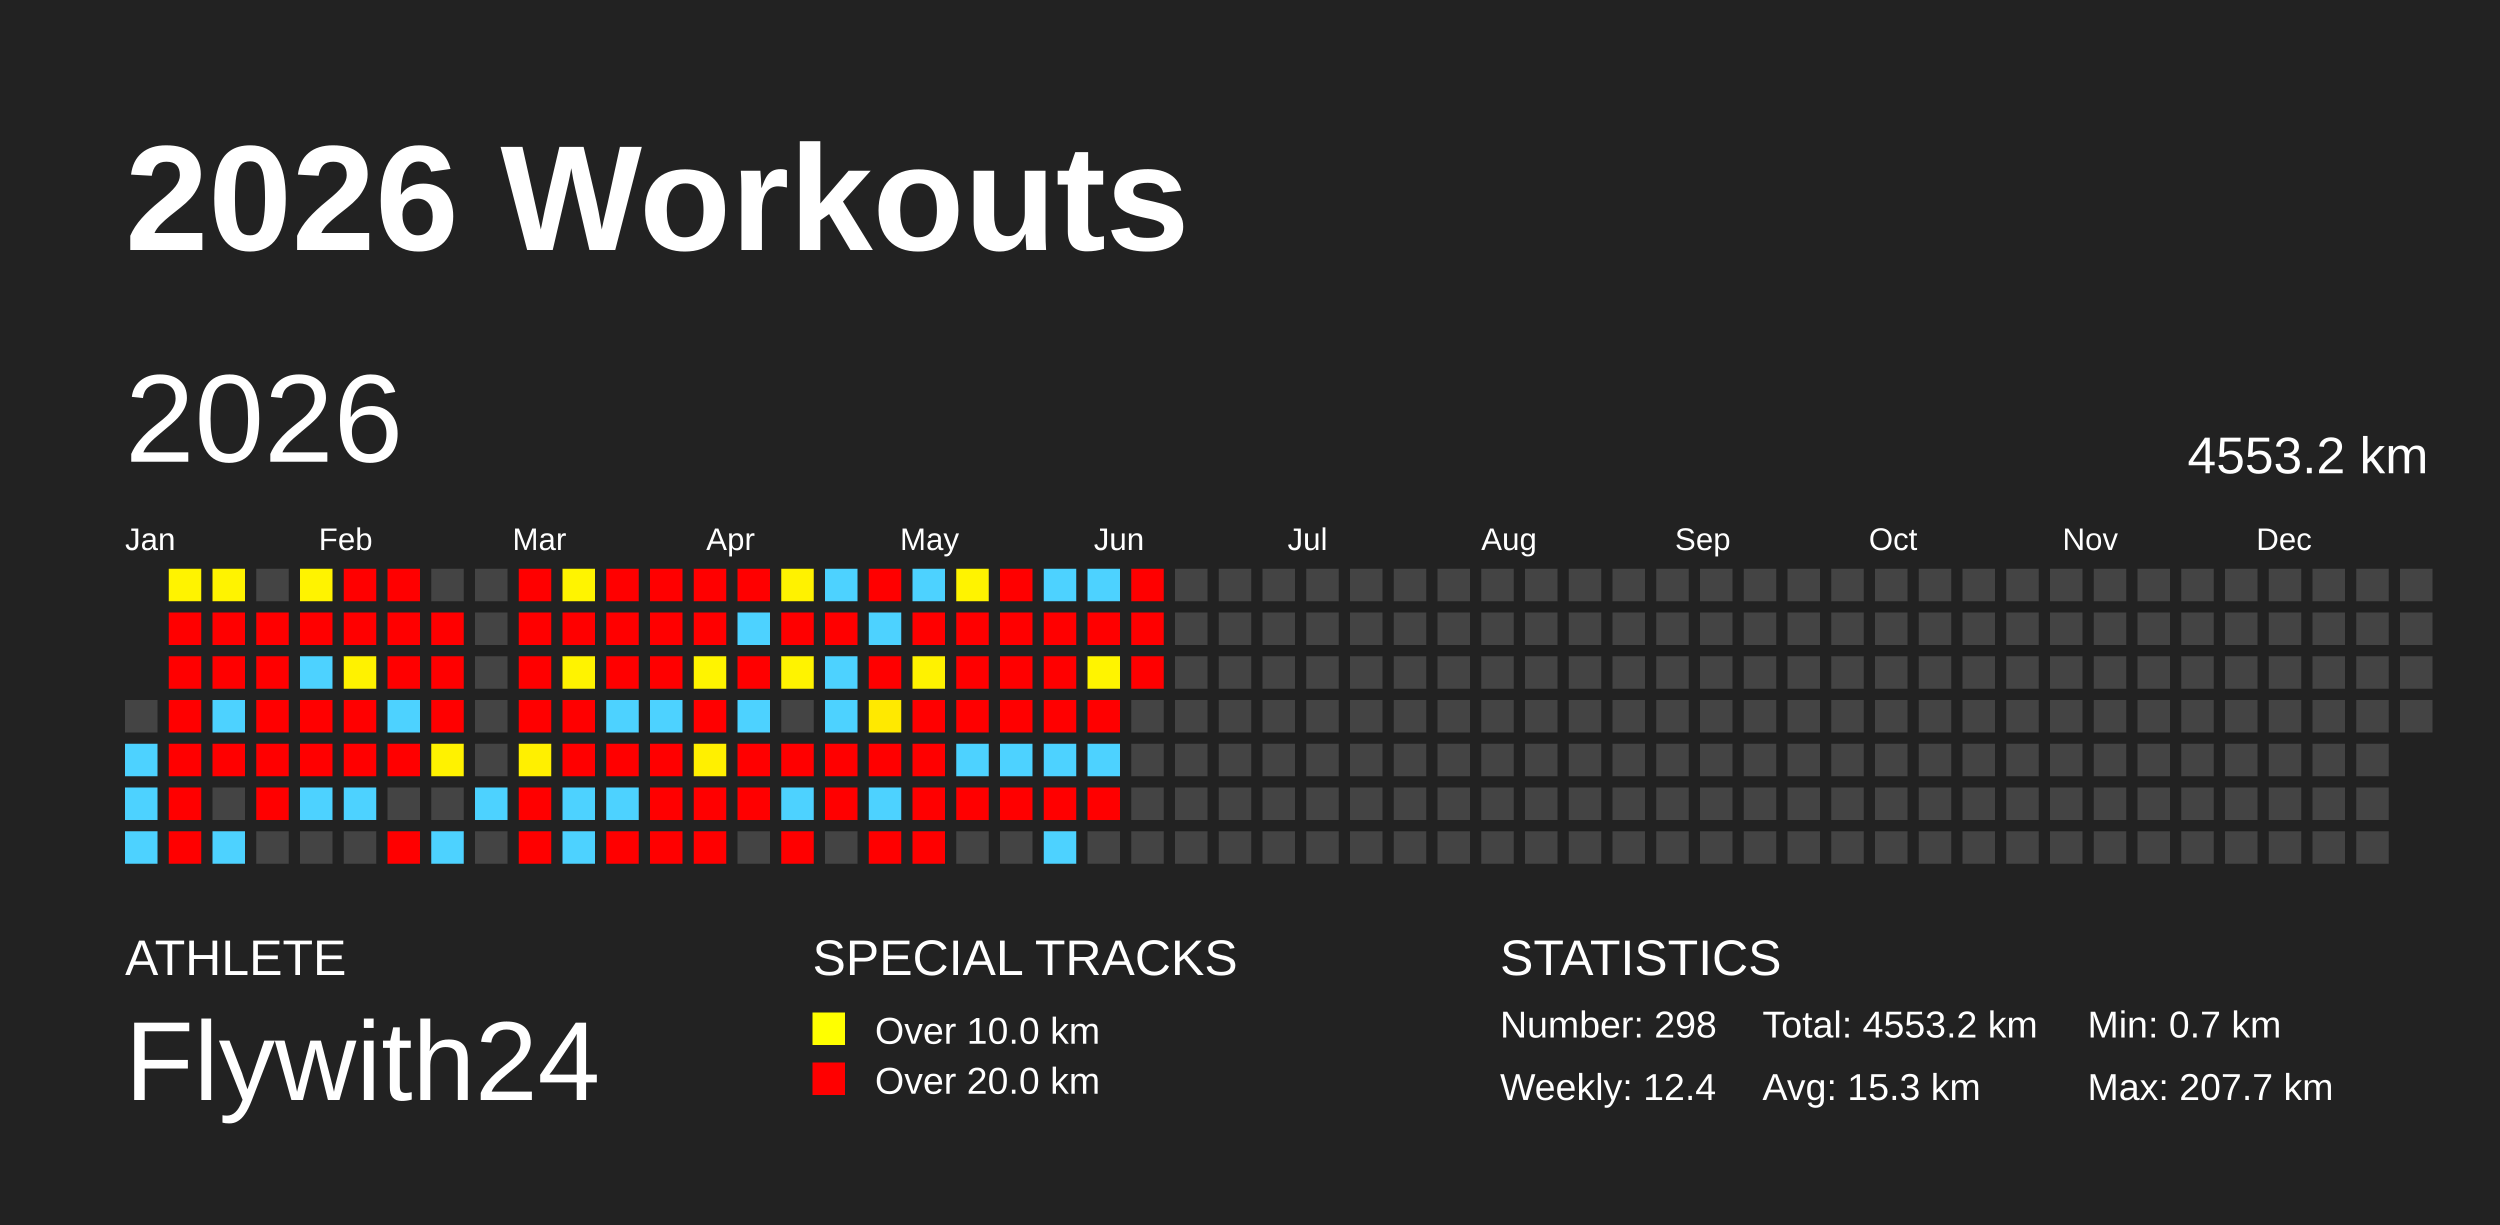
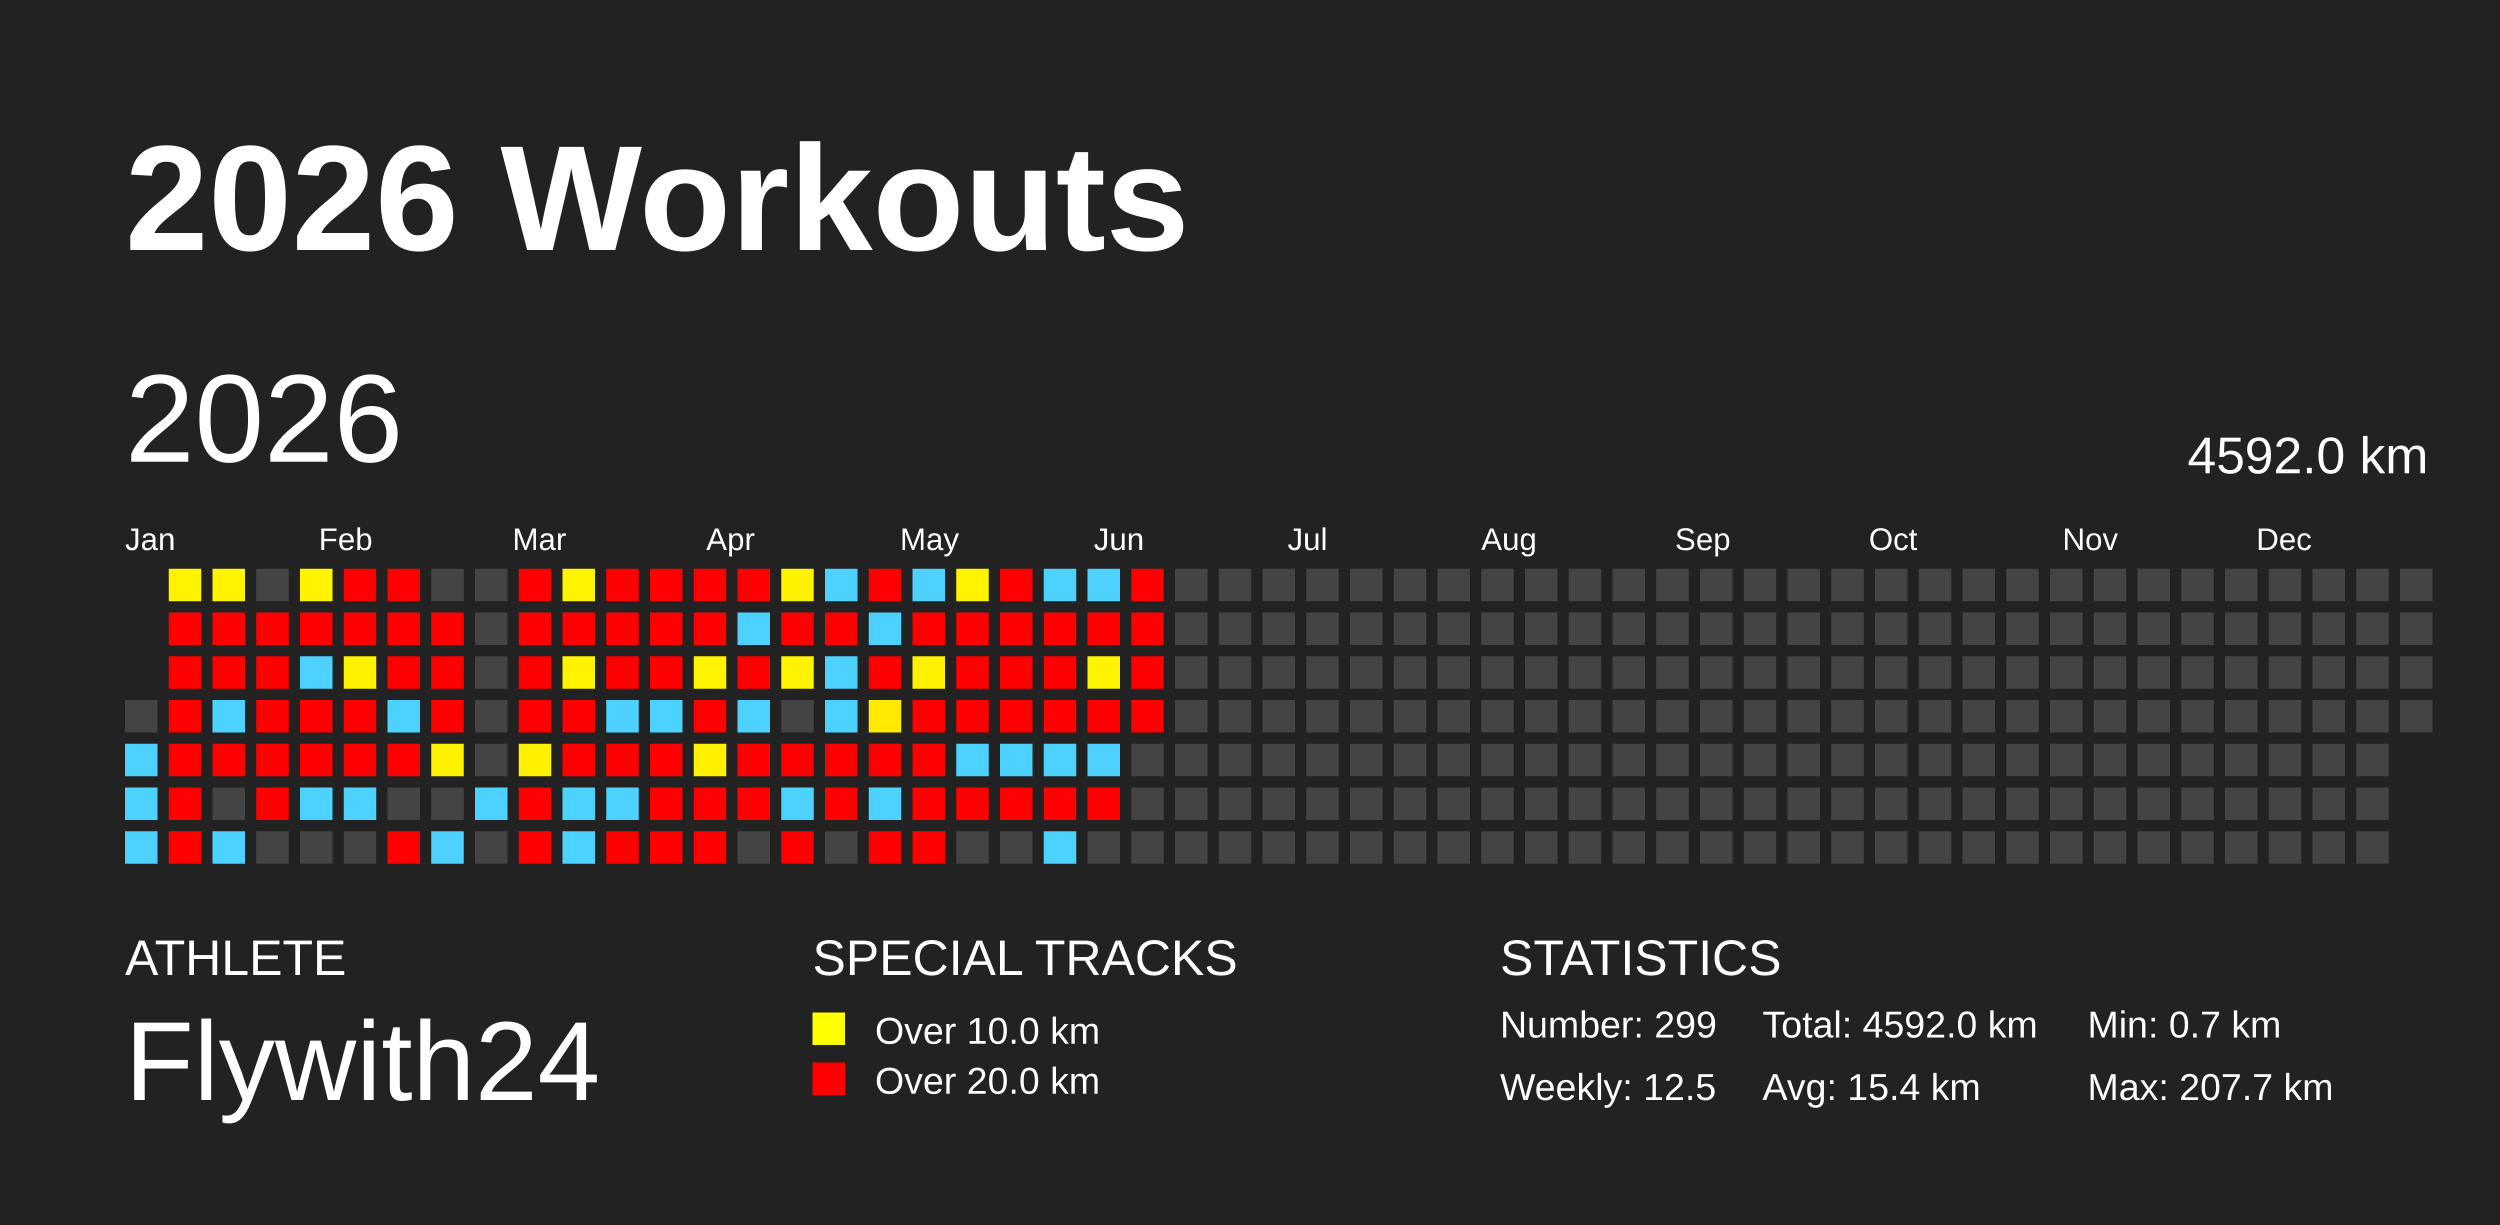
<svg xmlns="http://www.w3.org/2000/svg" baseProfile="full" height="98mm" version="1.1" viewBox="0,0,200,98" width="200mm">
  <defs />
  <rect fill="#222222" height="98" width="200" x="0" y="0" />
  <text fill="#FFFFFF" style="font-size:12px; font-family:Arial; font-weight:bold;" x="10" y="20">2026 Workouts</text>
  <text fill="#FFFFFF" style="font-size:4px; font-family:Arial" x="10" y="78">ATHLETE</text>
  <text fill="#FFFFFF" style="font-size:9px; font-family:Arial" x="10" y="88">Flywith24</text>
  <text fill="#FFFFFF" style="font-size:4px; font-family:Arial" x="65" y="78">SPECIAL TRACKS</text>
  <rect fill="yellow" height="2.6" width="2.6" x="65" y="81" />
  <text fill="#FFFFFF" style="font-size:3px; font-family:Arial" x="70" y="83.5">Over 10.0 km</text>
  <rect fill="red" height="2.6" width="2.6" x="65" y="85" />
  <text fill="#FFFFFF" style="font-size:3px; font-family:Arial" x="70" y="87.5">Over 20.0 km</text>
  <text fill="#FFFFFF" style="font-size:4px; font-family:Arial" x="120" y="78">STATISTICS</text>
-   <text fill="#FFFFFF" style="font-size:3px; font-family:Arial" x="120" y="83">Number: 298</text>
-   <text fill="#FFFFFF" style="font-size:3px; font-family:Arial" x="120" y="88">Weekly: 12.4</text>
-   <text fill="#FFFFFF" style="font-size:3px; font-family:Arial" x="141" y="83">Total: 4553.2 km</text>
-   <text fill="#FFFFFF" style="font-size:3px; font-family:Arial" x="141" y="88">Avg: 15.3 km</text>
+   <text fill="#FFFFFF" style="font-size:3px; font-family:Arial" x="120" y="83">Number: 299</text>
+   <text fill="#FFFFFF" style="font-size:3px; font-family:Arial" x="120" y="88">Weekly: 12.5</text>
+   <text fill="#FFFFFF" style="font-size:3px; font-family:Arial" x="141" y="83">Total: 4592.0 km</text>
+   <text fill="#FFFFFF" style="font-size:3px; font-family:Arial" x="141" y="88">Avg: 15.4 km</text>
  <text fill="#FFFFFF" style="font-size:3px; font-family:Arial" x="167" y="83">Min: 0.7 km</text>
  <text fill="#FFFFFF" style="font-size:3px; font-family:Arial" x="167" y="88">Max: 207.7 km</text>
  <text dominant-baseline="hanging" fill="#FFFFFF" style="font-size:10.0px; font-family:Arial;" x="10" y="30">2026</text>
-   <text dominant-baseline="hanging" fill="#FFFFFF" style="font-size:4.125px; font-family:Arial;" x="175" y="35">4553.2 km</text>
+   <text dominant-baseline="hanging" fill="#FFFFFF" style="font-size:4.125px; font-family:Arial;" x="175" y="35">4592.0 km</text>
  <text fill="#FFFFFF" style="font-size:2.5px; font-family:Arial" x="10.0" y="44">Jan</text>
  <text fill="#FFFFFF" style="font-size:2.5px; font-family:Arial" x="25.5" y="44">Feb</text>
  <text fill="#FFFFFF" style="font-size:2.5px; font-family:Arial" x="41.0" y="44">Mar</text>
  <text fill="#FFFFFF" style="font-size:2.5px; font-family:Arial" x="56.5" y="44">Apr</text>
  <text fill="#FFFFFF" style="font-size:2.5px; font-family:Arial" x="72.0" y="44">May</text>
  <text fill="#FFFFFF" style="font-size:2.5px; font-family:Arial" x="87.5" y="44">Jun</text>
  <text fill="#FFFFFF" style="font-size:2.5px; font-family:Arial" x="103.0" y="44">Jul</text>
  <text fill="#FFFFFF" style="font-size:2.5px; font-family:Arial" x="118.5" y="44">Aug</text>
  <text fill="#FFFFFF" style="font-size:2.5px; font-family:Arial" x="134.0" y="44">Sep</text>
  <text fill="#FFFFFF" style="font-size:2.5px; font-family:Arial" x="149.5" y="44">Oct</text>
  <text fill="#FFFFFF" style="font-size:2.5px; font-family:Arial" x="165.0" y="44">Nov</text>
  <text fill="#FFFFFF" style="font-size:2.5px; font-family:Arial" x="180.5" y="44">Dec</text>
  <rect fill="#444444" height="2.6" width="2.6" x="10.0" y="56.0" />
  <rect fill="#4dd2ff" height="2.6" width="2.6" x="10.0" y="59.5" />
  <rect fill="#4dd2ff" height="2.6" width="2.6" x="10.0" y="63.0" />
  <rect fill="#4dd2ff" height="2.6" width="2.6" x="10.0" y="66.5" />
  <rect fill="#fff300" height="2.6" width="2.6" x="13.5" y="45.5" />
  <rect fill="red" height="2.6" width="2.6" x="13.5" y="49.0" />
  <rect fill="red" height="2.6" width="2.6" x="13.5" y="52.5" />
  <rect fill="red" height="2.6" width="2.6" x="13.5" y="56.0" />
  <rect fill="red" height="2.6" width="2.6" x="13.5" y="59.5" />
  <rect fill="red" height="2.6" width="2.6" x="13.5" y="63.0" />
  <rect fill="red" height="2.6" width="2.6" x="13.5" y="66.5" />
  <rect fill="#fff300" height="2.6" width="2.6" x="17.0" y="45.5" />
  <rect fill="red" height="2.6" width="2.6" x="17.0" y="49.0" />
  <rect fill="red" height="2.6" width="2.6" x="17.0" y="52.5" />
  <rect fill="#4dd2ff" height="2.6" width="2.6" x="17.0" y="56.0" />
  <rect fill="red" height="2.6" width="2.6" x="17.0" y="59.5" />
  <rect fill="#444444" height="2.6" width="2.6" x="17.0" y="63.0" />
  <rect fill="#4dd2ff" height="2.6" width="2.6" x="17.0" y="66.5" />
  <rect fill="#444444" height="2.6" width="2.6" x="20.5" y="45.5" />
  <rect fill="red" height="2.6" width="2.6" x="20.5" y="49.0" />
  <rect fill="red" height="2.6" width="2.6" x="20.5" y="52.5" />
  <rect fill="red" height="2.6" width="2.6" x="20.5" y="56.0" />
  <rect fill="red" height="2.6" width="2.6" x="20.5" y="59.5" />
  <rect fill="red" height="2.6" width="2.6" x="20.5" y="63.0" />
  <rect fill="#444444" height="2.6" width="2.6" x="20.5" y="66.5" />
  <rect fill="#fff300" height="2.6" width="2.6" x="24.0" y="45.5" />
  <rect fill="red" height="2.6" width="2.6" x="24.0" y="49.0" />
  <rect fill="#4dd2ff" height="2.6" width="2.6" x="24.0" y="52.5" />
  <rect fill="red" height="2.6" width="2.6" x="24.0" y="56.0" />
  <rect fill="red" height="2.6" width="2.6" x="24.0" y="59.5" />
  <rect fill="#4dd2ff" height="2.6" width="2.6" x="24.0" y="63.0" />
  <rect fill="#444444" height="2.6" width="2.6" x="24.0" y="66.5" />
  <rect fill="red" height="2.6" width="2.6" x="27.5" y="45.5" />
  <rect fill="red" height="2.6" width="2.6" x="27.5" y="49.0" />
  <rect fill="#fff200" height="2.6" width="2.6" x="27.5" y="52.5" />
  <rect fill="red" height="2.6" width="2.6" x="27.5" y="56.0" />
  <rect fill="red" height="2.6" width="2.6" x="27.5" y="59.5" />
  <rect fill="#4dd2ff" height="2.6" width="2.6" x="27.5" y="63.0" />
  <rect fill="#444444" height="2.6" width="2.6" x="27.5" y="66.5" />
  <rect fill="red" height="2.6" width="2.6" x="31.0" y="45.5" />
  <rect fill="red" height="2.6" width="2.6" x="31.0" y="49.0" />
  <rect fill="red" height="2.6" width="2.6" x="31.0" y="52.5" />
  <rect fill="#4dd2ff" height="2.6" width="2.6" x="31.0" y="56.0" />
  <rect fill="red" height="2.6" width="2.6" x="31.0" y="59.5" />
  <rect fill="#444444" height="2.6" width="2.6" x="31.0" y="63.0" />
  <rect fill="red" height="2.6" width="2.6" x="31.0" y="66.5" />
  <rect fill="#444444" height="2.6" width="2.6" x="34.5" y="45.5" />
  <rect fill="red" height="2.6" width="2.6" x="34.5" y="49.0" />
  <rect fill="red" height="2.6" width="2.6" x="34.5" y="52.5" />
  <rect fill="red" height="2.6" width="2.6" x="34.5" y="56.0" />
  <rect fill="#fff200" height="2.6" width="2.6" x="34.5" y="59.5" />
  <rect fill="#444444" height="2.6" width="2.6" x="34.5" y="63.0" />
  <rect fill="#4dd2ff" height="2.6" width="2.6" x="34.5" y="66.5" />
  <rect fill="#444444" height="2.6" width="2.6" x="38.0" y="45.5" />
  <rect fill="#444444" height="2.6" width="2.6" x="38.0" y="49.0" />
  <rect fill="#444444" height="2.6" width="2.6" x="38.0" y="52.5" />
  <rect fill="#444444" height="2.6" width="2.6" x="38.0" y="56.0" />
  <rect fill="#444444" height="2.6" width="2.6" x="38.0" y="59.5" />
  <rect fill="#4dd2ff" height="2.6" width="2.6" x="38.0" y="63.0" />
  <rect fill="#444444" height="2.6" width="2.6" x="38.0" y="66.5" />
  <rect fill="red" height="2.6" width="2.6" x="41.5" y="45.5" />
  <rect fill="red" height="2.6" width="2.6" x="41.5" y="49.0" />
  <rect fill="red" height="2.6" width="2.6" x="41.5" y="52.5" />
  <rect fill="red" height="2.6" width="2.6" x="41.5" y="56.0" />
  <rect fill="#fff000" height="2.6" width="2.6" x="41.5" y="59.5" />
  <rect fill="red" height="2.6" width="2.6" x="41.5" y="63.0" />
  <rect fill="red" height="2.6" width="2.6" x="41.5" y="66.5" />
  <rect fill="#fff400" height="2.6" width="2.6" x="45.0" y="45.5" />
  <rect fill="red" height="2.6" width="2.6" x="45.0" y="49.0" />
  <rect fill="#fff300" height="2.6" width="2.6" x="45.0" y="52.5" />
  <rect fill="red" height="2.6" width="2.6" x="45.0" y="56.0" />
  <rect fill="red" height="2.6" width="2.6" x="45.0" y="59.5" />
  <rect fill="#4dd2ff" height="2.6" width="2.6" x="45.0" y="63.0" />
  <rect fill="#4dd2ff" height="2.6" width="2.6" x="45.0" y="66.5" />
  <rect fill="red" height="2.6" width="2.6" x="48.5" y="45.5" />
  <rect fill="red" height="2.6" width="2.6" x="48.5" y="49.0" />
  <rect fill="red" height="2.6" width="2.6" x="48.5" y="52.5" />
  <rect fill="#4dd2ff" height="2.6" width="2.6" x="48.5" y="56.0" />
  <rect fill="red" height="2.6" width="2.6" x="48.5" y="59.5" />
  <rect fill="#4dd2ff" height="2.6" width="2.6" x="48.5" y="63.0" />
  <rect fill="red" height="2.6" width="2.6" x="48.5" y="66.5" />
  <rect fill="red" height="2.6" width="2.6" x="52.0" y="45.5" />
  <rect fill="red" height="2.6" width="2.6" x="52.0" y="49.0" />
  <rect fill="red" height="2.6" width="2.6" x="52.0" y="52.5" />
  <rect fill="#4dd2ff" height="2.6" width="2.6" x="52.0" y="56.0" />
  <rect fill="red" height="2.6" width="2.6" x="52.0" y="59.5" />
  <rect fill="red" height="2.6" width="2.6" x="52.0" y="63.0" />
  <rect fill="red" height="2.6" width="2.6" x="52.0" y="66.5" />
  <rect fill="red" height="2.6" width="2.6" x="55.5" y="45.5" />
  <rect fill="red" height="2.6" width="2.6" x="55.5" y="49.0" />
  <rect fill="#fff400" height="2.6" width="2.6" x="55.5" y="52.5" />
  <rect fill="red" height="2.6" width="2.6" x="55.5" y="56.0" />
  <rect fill="#fff000" height="2.6" width="2.6" x="55.5" y="59.5" />
  <rect fill="red" height="2.6" width="2.6" x="55.5" y="63.0" />
  <rect fill="red" height="2.6" width="2.6" x="55.5" y="66.5" />
  <rect fill="red" height="2.6" width="2.6" x="59.0" y="45.5" />
  <rect fill="#4dd2ff" height="2.6" width="2.6" x="59.0" y="49.0" />
  <rect fill="red" height="2.6" width="2.6" x="59.0" y="52.5" />
  <rect fill="#4dd2ff" height="2.6" width="2.6" x="59.0" y="56.0" />
  <rect fill="red" height="2.6" width="2.6" x="59.0" y="59.5" />
  <rect fill="red" height="2.6" width="2.6" x="59.0" y="63.0" />
  <rect fill="#444444" height="2.6" width="2.6" x="59.0" y="66.5" />
  <rect fill="#fff200" height="2.6" width="2.6" x="62.5" y="45.5" />
  <rect fill="red" height="2.6" width="2.6" x="62.5" y="49.0" />
  <rect fill="#fff300" height="2.6" width="2.6" x="62.5" y="52.5" />
  <rect fill="#444444" height="2.6" width="2.6" x="62.5" y="56.0" />
  <rect fill="red" height="2.6" width="2.6" x="62.5" y="59.5" />
  <rect fill="#4dd2ff" height="2.6" width="2.6" x="62.5" y="63.0" />
  <rect fill="red" height="2.6" width="2.6" x="62.5" y="66.5" />
  <rect fill="#4dd2ff" height="2.6" width="2.6" x="66.0" y="45.5" />
  <rect fill="red" height="2.6" width="2.6" x="66.0" y="49.0" />
  <rect fill="#4dd2ff" height="2.6" width="2.6" x="66.0" y="52.5" />
  <rect fill="#4dd2ff" height="2.6" width="2.6" x="66.0" y="56.0" />
  <rect fill="red" height="2.6" width="2.6" x="66.0" y="59.5" />
  <rect fill="red" height="2.6" width="2.6" x="66.0" y="63.0" />
  <rect fill="#444444" height="2.6" width="2.6" x="66.0" y="66.5" />
  <rect fill="red" height="2.6" width="2.6" x="69.5" y="45.5" />
  <rect fill="#4dd2ff" height="2.6" width="2.6" x="69.5" y="49.0" />
  <rect fill="red" height="2.6" width="2.6" x="69.5" y="52.5" />
  <rect fill="#ffe900" height="2.6" width="2.6" x="69.5" y="56.0" />
  <rect fill="red" height="2.6" width="2.6" x="69.5" y="59.5" />
  <rect fill="#4dd2ff" height="2.6" width="2.6" x="69.5" y="63.0" />
  <rect fill="red" height="2.6" width="2.6" x="69.5" y="66.5" />
  <rect fill="#4dd2ff" height="2.6" width="2.6" x="73.0" y="45.5" />
  <rect fill="red" height="2.6" width="2.6" x="73.0" y="49.0" />
  <rect fill="#fff200" height="2.6" width="2.6" x="73.0" y="52.5" />
  <rect fill="red" height="2.6" width="2.6" x="73.0" y="56.0" />
  <rect fill="red" height="2.6" width="2.6" x="73.0" y="59.5" />
  <rect fill="red" height="2.6" width="2.6" x="73.0" y="63.0" />
  <rect fill="red" height="2.6" width="2.6" x="73.0" y="66.5" />
  <rect fill="#fff300" height="2.6" width="2.6" x="76.5" y="45.5" />
  <rect fill="red" height="2.6" width="2.6" x="76.5" y="49.0" />
  <rect fill="red" height="2.6" width="2.6" x="76.5" y="52.5" />
  <rect fill="red" height="2.6" width="2.6" x="76.5" y="56.0" />
  <rect fill="#4dd2ff" height="2.6" width="2.6" x="76.5" y="59.5" />
  <rect fill="red" height="2.6" width="2.6" x="76.5" y="63.0" />
  <rect fill="#444444" height="2.6" width="2.6" x="76.5" y="66.5" />
  <rect fill="red" height="2.6" width="2.6" x="80.0" y="45.5" />
  <rect fill="red" height="2.6" width="2.6" x="80.0" y="49.0" />
  <rect fill="red" height="2.6" width="2.6" x="80.0" y="52.5" />
  <rect fill="red" height="2.6" width="2.6" x="80.0" y="56.0" />
  <rect fill="#4dd2ff" height="2.6" width="2.6" x="80.0" y="59.5" />
  <rect fill="red" height="2.6" width="2.6" x="80.0" y="63.0" />
  <rect fill="#444444" height="2.6" width="2.6" x="80.0" y="66.5" />
  <rect fill="#4dd2ff" height="2.6" width="2.6" x="83.5" y="45.5" />
  <rect fill="red" height="2.6" width="2.6" x="83.5" y="49.0" />
  <rect fill="red" height="2.6" width="2.6" x="83.5" y="52.5" />
  <rect fill="red" height="2.6" width="2.6" x="83.5" y="56.0" />
  <rect fill="#4dd2ff" height="2.6" width="2.6" x="83.5" y="59.5" />
  <rect fill="red" height="2.6" width="2.6" x="83.5" y="63.0" />
  <rect fill="#4dd2ff" height="2.6" width="2.6" x="83.5" y="66.5" />
  <rect fill="#4dd2ff" height="2.6" width="2.6" x="87.0" y="45.5" />
  <rect fill="red" height="2.6" width="2.6" x="87.0" y="49.0" />
  <rect fill="#fff400" height="2.6" width="2.6" x="87.0" y="52.5" />
  <rect fill="red" height="2.6" width="2.6" x="87.0" y="56.0" />
  <rect fill="#4dd2ff" height="2.6" width="2.6" x="87.0" y="59.5" />
  <rect fill="red" height="2.6" width="2.6" x="87.0" y="63.0" />
  <rect fill="#444444" height="2.6" width="2.6" x="87.0" y="66.5" />
  <rect fill="red" height="2.6" width="2.6" x="90.5" y="45.5" />
  <rect fill="red" height="2.6" width="2.6" x="90.5" y="49.0" />
  <rect fill="red" height="2.6" width="2.6" x="90.5" y="52.5" />
-   <rect fill="#444444" height="2.6" width="2.6" x="90.5" y="56.0" />
+   <rect fill="red" height="2.6" width="2.6" x="90.5" y="56.0" />
  <rect fill="#444444" height="2.6" width="2.6" x="90.5" y="59.5" />
  <rect fill="#444444" height="2.6" width="2.6" x="90.5" y="63.0" />
  <rect fill="#444444" height="2.6" width="2.6" x="90.5" y="66.5" />
  <rect fill="#444444" height="2.6" width="2.6" x="94.0" y="45.5" />
  <rect fill="#444444" height="2.6" width="2.6" x="94.0" y="49.0" />
  <rect fill="#444444" height="2.6" width="2.6" x="94.0" y="52.5" />
  <rect fill="#444444" height="2.6" width="2.6" x="94.0" y="56.0" />
  <rect fill="#444444" height="2.6" width="2.6" x="94.0" y="59.5" />
  <rect fill="#444444" height="2.6" width="2.6" x="94.0" y="63.0" />
  <rect fill="#444444" height="2.6" width="2.6" x="94.0" y="66.5" />
  <rect fill="#444444" height="2.6" width="2.6" x="97.5" y="45.5" />
  <rect fill="#444444" height="2.6" width="2.6" x="97.5" y="49.0" />
  <rect fill="#444444" height="2.6" width="2.6" x="97.5" y="52.5" />
  <rect fill="#444444" height="2.6" width="2.6" x="97.5" y="56.0" />
  <rect fill="#444444" height="2.6" width="2.6" x="97.5" y="59.5" />
  <rect fill="#444444" height="2.6" width="2.6" x="97.5" y="63.0" />
  <rect fill="#444444" height="2.6" width="2.6" x="97.5" y="66.5" />
  <rect fill="#444444" height="2.6" width="2.6" x="101.0" y="45.5" />
  <rect fill="#444444" height="2.6" width="2.6" x="101.0" y="49.0" />
  <rect fill="#444444" height="2.6" width="2.6" x="101.0" y="52.5" />
  <rect fill="#444444" height="2.6" width="2.6" x="101.0" y="56.0" />
  <rect fill="#444444" height="2.6" width="2.6" x="101.0" y="59.5" />
  <rect fill="#444444" height="2.6" width="2.6" x="101.0" y="63.0" />
  <rect fill="#444444" height="2.6" width="2.6" x="101.0" y="66.5" />
  <rect fill="#444444" height="2.6" width="2.6" x="104.5" y="45.5" />
  <rect fill="#444444" height="2.6" width="2.6" x="104.5" y="49.0" />
  <rect fill="#444444" height="2.6" width="2.6" x="104.5" y="52.5" />
  <rect fill="#444444" height="2.6" width="2.6" x="104.5" y="56.0" />
  <rect fill="#444444" height="2.6" width="2.6" x="104.5" y="59.5" />
  <rect fill="#444444" height="2.6" width="2.6" x="104.5" y="63.0" />
  <rect fill="#444444" height="2.6" width="2.6" x="104.5" y="66.5" />
  <rect fill="#444444" height="2.6" width="2.6" x="108.0" y="45.5" />
  <rect fill="#444444" height="2.6" width="2.6" x="108.0" y="49.0" />
  <rect fill="#444444" height="2.6" width="2.6" x="108.0" y="52.5" />
  <rect fill="#444444" height="2.6" width="2.6" x="108.0" y="56.0" />
  <rect fill="#444444" height="2.6" width="2.6" x="108.0" y="59.5" />
  <rect fill="#444444" height="2.6" width="2.6" x="108.0" y="63.0" />
  <rect fill="#444444" height="2.6" width="2.6" x="108.0" y="66.5" />
  <rect fill="#444444" height="2.6" width="2.6" x="111.5" y="45.5" />
  <rect fill="#444444" height="2.6" width="2.6" x="111.5" y="49.0" />
  <rect fill="#444444" height="2.6" width="2.6" x="111.5" y="52.5" />
  <rect fill="#444444" height="2.6" width="2.6" x="111.5" y="56.0" />
  <rect fill="#444444" height="2.6" width="2.6" x="111.5" y="59.5" />
  <rect fill="#444444" height="2.6" width="2.6" x="111.5" y="63.0" />
  <rect fill="#444444" height="2.6" width="2.6" x="111.5" y="66.5" />
  <rect fill="#444444" height="2.6" width="2.6" x="115.0" y="45.5" />
  <rect fill="#444444" height="2.6" width="2.6" x="115.0" y="49.0" />
  <rect fill="#444444" height="2.6" width="2.6" x="115.0" y="52.5" />
  <rect fill="#444444" height="2.6" width="2.6" x="115.0" y="56.0" />
  <rect fill="#444444" height="2.6" width="2.6" x="115.0" y="59.5" />
  <rect fill="#444444" height="2.6" width="2.6" x="115.0" y="63.0" />
  <rect fill="#444444" height="2.6" width="2.6" x="115.0" y="66.5" />
  <rect fill="#444444" height="2.6" width="2.6" x="118.5" y="45.5" />
  <rect fill="#444444" height="2.6" width="2.6" x="118.5" y="49.0" />
  <rect fill="#444444" height="2.6" width="2.6" x="118.5" y="52.5" />
  <rect fill="#444444" height="2.6" width="2.6" x="118.5" y="56.0" />
  <rect fill="#444444" height="2.6" width="2.6" x="118.5" y="59.5" />
  <rect fill="#444444" height="2.6" width="2.6" x="118.5" y="63.0" />
  <rect fill="#444444" height="2.6" width="2.6" x="118.5" y="66.5" />
  <rect fill="#444444" height="2.6" width="2.6" x="122.0" y="45.5" />
  <rect fill="#444444" height="2.6" width="2.6" x="122.0" y="49.0" />
  <rect fill="#444444" height="2.6" width="2.6" x="122.0" y="52.5" />
  <rect fill="#444444" height="2.6" width="2.6" x="122.0" y="56.0" />
  <rect fill="#444444" height="2.6" width="2.6" x="122.0" y="59.5" />
  <rect fill="#444444" height="2.6" width="2.6" x="122.0" y="63.0" />
  <rect fill="#444444" height="2.6" width="2.6" x="122.0" y="66.5" />
  <rect fill="#444444" height="2.6" width="2.6" x="125.5" y="45.5" />
  <rect fill="#444444" height="2.6" width="2.6" x="125.5" y="49.0" />
  <rect fill="#444444" height="2.6" width="2.6" x="125.5" y="52.5" />
  <rect fill="#444444" height="2.6" width="2.6" x="125.5" y="56.0" />
  <rect fill="#444444" height="2.6" width="2.6" x="125.5" y="59.5" />
  <rect fill="#444444" height="2.6" width="2.6" x="125.5" y="63.0" />
  <rect fill="#444444" height="2.6" width="2.6" x="125.5" y="66.5" />
  <rect fill="#444444" height="2.6" width="2.6" x="129.0" y="45.5" />
  <rect fill="#444444" height="2.6" width="2.6" x="129.0" y="49.0" />
  <rect fill="#444444" height="2.6" width="2.6" x="129.0" y="52.5" />
  <rect fill="#444444" height="2.6" width="2.6" x="129.0" y="56.0" />
  <rect fill="#444444" height="2.6" width="2.6" x="129.0" y="59.5" />
  <rect fill="#444444" height="2.6" width="2.6" x="129.0" y="63.0" />
  <rect fill="#444444" height="2.6" width="2.6" x="129.0" y="66.5" />
  <rect fill="#444444" height="2.6" width="2.6" x="132.5" y="45.5" />
  <rect fill="#444444" height="2.6" width="2.6" x="132.5" y="49.0" />
  <rect fill="#444444" height="2.6" width="2.6" x="132.5" y="52.5" />
  <rect fill="#444444" height="2.6" width="2.6" x="132.5" y="56.0" />
  <rect fill="#444444" height="2.6" width="2.6" x="132.5" y="59.5" />
  <rect fill="#444444" height="2.6" width="2.6" x="132.5" y="63.0" />
  <rect fill="#444444" height="2.6" width="2.6" x="132.5" y="66.5" />
  <rect fill="#444444" height="2.6" width="2.6" x="136.0" y="45.5" />
  <rect fill="#444444" height="2.6" width="2.6" x="136.0" y="49.0" />
  <rect fill="#444444" height="2.6" width="2.6" x="136.0" y="52.5" />
  <rect fill="#444444" height="2.6" width="2.6" x="136.0" y="56.0" />
  <rect fill="#444444" height="2.6" width="2.6" x="136.0" y="59.5" />
  <rect fill="#444444" height="2.6" width="2.6" x="136.0" y="63.0" />
  <rect fill="#444444" height="2.6" width="2.6" x="136.0" y="66.5" />
  <rect fill="#444444" height="2.6" width="2.6" x="139.5" y="45.5" />
  <rect fill="#444444" height="2.6" width="2.6" x="139.5" y="49.0" />
  <rect fill="#444444" height="2.6" width="2.6" x="139.5" y="52.5" />
  <rect fill="#444444" height="2.6" width="2.6" x="139.5" y="56.0" />
  <rect fill="#444444" height="2.6" width="2.6" x="139.5" y="59.5" />
  <rect fill="#444444" height="2.6" width="2.6" x="139.5" y="63.0" />
  <rect fill="#444444" height="2.6" width="2.6" x="139.5" y="66.5" />
  <rect fill="#444444" height="2.6" width="2.6" x="143.0" y="45.5" />
  <rect fill="#444444" height="2.6" width="2.6" x="143.0" y="49.0" />
  <rect fill="#444444" height="2.6" width="2.6" x="143.0" y="52.5" />
  <rect fill="#444444" height="2.6" width="2.6" x="143.0" y="56.0" />
  <rect fill="#444444" height="2.6" width="2.6" x="143.0" y="59.5" />
  <rect fill="#444444" height="2.6" width="2.6" x="143.0" y="63.0" />
  <rect fill="#444444" height="2.6" width="2.6" x="143.0" y="66.5" />
  <rect fill="#444444" height="2.6" width="2.6" x="146.5" y="45.5" />
  <rect fill="#444444" height="2.6" width="2.6" x="146.5" y="49.0" />
  <rect fill="#444444" height="2.6" width="2.6" x="146.5" y="52.5" />
  <rect fill="#444444" height="2.6" width="2.6" x="146.5" y="56.0" />
  <rect fill="#444444" height="2.6" width="2.6" x="146.5" y="59.5" />
  <rect fill="#444444" height="2.6" width="2.6" x="146.5" y="63.0" />
  <rect fill="#444444" height="2.6" width="2.6" x="146.5" y="66.5" />
  <rect fill="#444444" height="2.6" width="2.6" x="150.0" y="45.5" />
  <rect fill="#444444" height="2.6" width="2.6" x="150.0" y="49.0" />
  <rect fill="#444444" height="2.6" width="2.6" x="150.0" y="52.5" />
  <rect fill="#444444" height="2.6" width="2.6" x="150.0" y="56.0" />
  <rect fill="#444444" height="2.6" width="2.6" x="150.0" y="59.5" />
  <rect fill="#444444" height="2.6" width="2.6" x="150.0" y="63.0" />
  <rect fill="#444444" height="2.6" width="2.6" x="150.0" y="66.5" />
  <rect fill="#444444" height="2.6" width="2.6" x="153.5" y="45.5" />
  <rect fill="#444444" height="2.6" width="2.6" x="153.5" y="49.0" />
  <rect fill="#444444" height="2.6" width="2.6" x="153.5" y="52.5" />
  <rect fill="#444444" height="2.6" width="2.6" x="153.5" y="56.0" />
  <rect fill="#444444" height="2.6" width="2.6" x="153.5" y="59.5" />
  <rect fill="#444444" height="2.6" width="2.6" x="153.5" y="63.0" />
  <rect fill="#444444" height="2.6" width="2.6" x="153.5" y="66.5" />
  <rect fill="#444444" height="2.6" width="2.6" x="157.0" y="45.5" />
  <rect fill="#444444" height="2.6" width="2.6" x="157.0" y="49.0" />
  <rect fill="#444444" height="2.6" width="2.6" x="157.0" y="52.5" />
  <rect fill="#444444" height="2.6" width="2.6" x="157.0" y="56.0" />
  <rect fill="#444444" height="2.6" width="2.6" x="157.0" y="59.5" />
  <rect fill="#444444" height="2.6" width="2.6" x="157.0" y="63.0" />
  <rect fill="#444444" height="2.6" width="2.6" x="157.0" y="66.5" />
  <rect fill="#444444" height="2.6" width="2.6" x="160.5" y="45.5" />
  <rect fill="#444444" height="2.6" width="2.6" x="160.5" y="49.0" />
  <rect fill="#444444" height="2.6" width="2.6" x="160.5" y="52.5" />
  <rect fill="#444444" height="2.6" width="2.6" x="160.5" y="56.0" />
  <rect fill="#444444" height="2.6" width="2.6" x="160.5" y="59.5" />
  <rect fill="#444444" height="2.6" width="2.6" x="160.5" y="63.0" />
  <rect fill="#444444" height="2.6" width="2.6" x="160.5" y="66.5" />
  <rect fill="#444444" height="2.6" width="2.6" x="164.0" y="45.5" />
  <rect fill="#444444" height="2.6" width="2.6" x="164.0" y="49.0" />
  <rect fill="#444444" height="2.6" width="2.6" x="164.0" y="52.5" />
  <rect fill="#444444" height="2.6" width="2.6" x="164.0" y="56.0" />
  <rect fill="#444444" height="2.6" width="2.6" x="164.0" y="59.5" />
  <rect fill="#444444" height="2.6" width="2.6" x="164.0" y="63.0" />
  <rect fill="#444444" height="2.6" width="2.6" x="164.0" y="66.5" />
  <rect fill="#444444" height="2.6" width="2.6" x="167.5" y="45.5" />
  <rect fill="#444444" height="2.6" width="2.6" x="167.5" y="49.0" />
  <rect fill="#444444" height="2.6" width="2.6" x="167.5" y="52.5" />
  <rect fill="#444444" height="2.6" width="2.6" x="167.5" y="56.0" />
  <rect fill="#444444" height="2.6" width="2.6" x="167.5" y="59.5" />
  <rect fill="#444444" height="2.6" width="2.6" x="167.5" y="63.0" />
  <rect fill="#444444" height="2.6" width="2.6" x="167.5" y="66.5" />
  <rect fill="#444444" height="2.6" width="2.6" x="171.0" y="45.5" />
  <rect fill="#444444" height="2.6" width="2.6" x="171.0" y="49.0" />
  <rect fill="#444444" height="2.6" width="2.6" x="171.0" y="52.5" />
  <rect fill="#444444" height="2.6" width="2.6" x="171.0" y="56.0" />
  <rect fill="#444444" height="2.6" width="2.6" x="171.0" y="59.5" />
  <rect fill="#444444" height="2.6" width="2.6" x="171.0" y="63.0" />
  <rect fill="#444444" height="2.6" width="2.6" x="171.0" y="66.5" />
  <rect fill="#444444" height="2.6" width="2.6" x="174.5" y="45.5" />
  <rect fill="#444444" height="2.6" width="2.6" x="174.5" y="49.0" />
  <rect fill="#444444" height="2.6" width="2.6" x="174.5" y="52.5" />
  <rect fill="#444444" height="2.6" width="2.6" x="174.5" y="56.0" />
  <rect fill="#444444" height="2.6" width="2.6" x="174.5" y="59.5" />
  <rect fill="#444444" height="2.6" width="2.6" x="174.5" y="63.0" />
  <rect fill="#444444" height="2.6" width="2.6" x="174.5" y="66.5" />
  <rect fill="#444444" height="2.6" width="2.6" x="178.0" y="45.5" />
  <rect fill="#444444" height="2.6" width="2.6" x="178.0" y="49.0" />
  <rect fill="#444444" height="2.6" width="2.6" x="178.0" y="52.5" />
  <rect fill="#444444" height="2.6" width="2.6" x="178.0" y="56.0" />
  <rect fill="#444444" height="2.6" width="2.6" x="178.0" y="59.5" />
  <rect fill="#444444" height="2.6" width="2.6" x="178.0" y="63.0" />
  <rect fill="#444444" height="2.6" width="2.6" x="178.0" y="66.5" />
  <rect fill="#444444" height="2.6" width="2.6" x="181.5" y="45.5" />
  <rect fill="#444444" height="2.6" width="2.6" x="181.5" y="49.0" />
  <rect fill="#444444" height="2.6" width="2.6" x="181.5" y="52.5" />
  <rect fill="#444444" height="2.6" width="2.6" x="181.5" y="56.0" />
  <rect fill="#444444" height="2.6" width="2.6" x="181.5" y="59.5" />
  <rect fill="#444444" height="2.6" width="2.6" x="181.5" y="63.0" />
  <rect fill="#444444" height="2.6" width="2.6" x="181.5" y="66.5" />
  <rect fill="#444444" height="2.6" width="2.6" x="185.0" y="45.5" />
  <rect fill="#444444" height="2.6" width="2.6" x="185.0" y="49.0" />
  <rect fill="#444444" height="2.6" width="2.6" x="185.0" y="52.5" />
  <rect fill="#444444" height="2.6" width="2.6" x="185.0" y="56.0" />
  <rect fill="#444444" height="2.6" width="2.6" x="185.0" y="59.5" />
  <rect fill="#444444" height="2.6" width="2.6" x="185.0" y="63.0" />
  <rect fill="#444444" height="2.6" width="2.6" x="185.0" y="66.5" />
  <rect fill="#444444" height="2.6" width="2.6" x="188.5" y="45.5" />
  <rect fill="#444444" height="2.6" width="2.6" x="188.5" y="49.0" />
  <rect fill="#444444" height="2.6" width="2.6" x="188.5" y="52.5" />
  <rect fill="#444444" height="2.6" width="2.6" x="188.5" y="56.0" />
  <rect fill="#444444" height="2.6" width="2.6" x="188.5" y="59.5" />
  <rect fill="#444444" height="2.6" width="2.6" x="188.5" y="63.0" />
  <rect fill="#444444" height="2.6" width="2.6" x="188.5" y="66.5" />
  <rect fill="#444444" height="2.6" width="2.6" x="192.0" y="45.5" />
  <rect fill="#444444" height="2.6" width="2.6" x="192.0" y="49.0" />
  <rect fill="#444444" height="2.6" width="2.6" x="192.0" y="52.5" />
  <rect fill="#444444" height="2.6" width="2.6" x="192.0" y="56.0" />
</svg>
